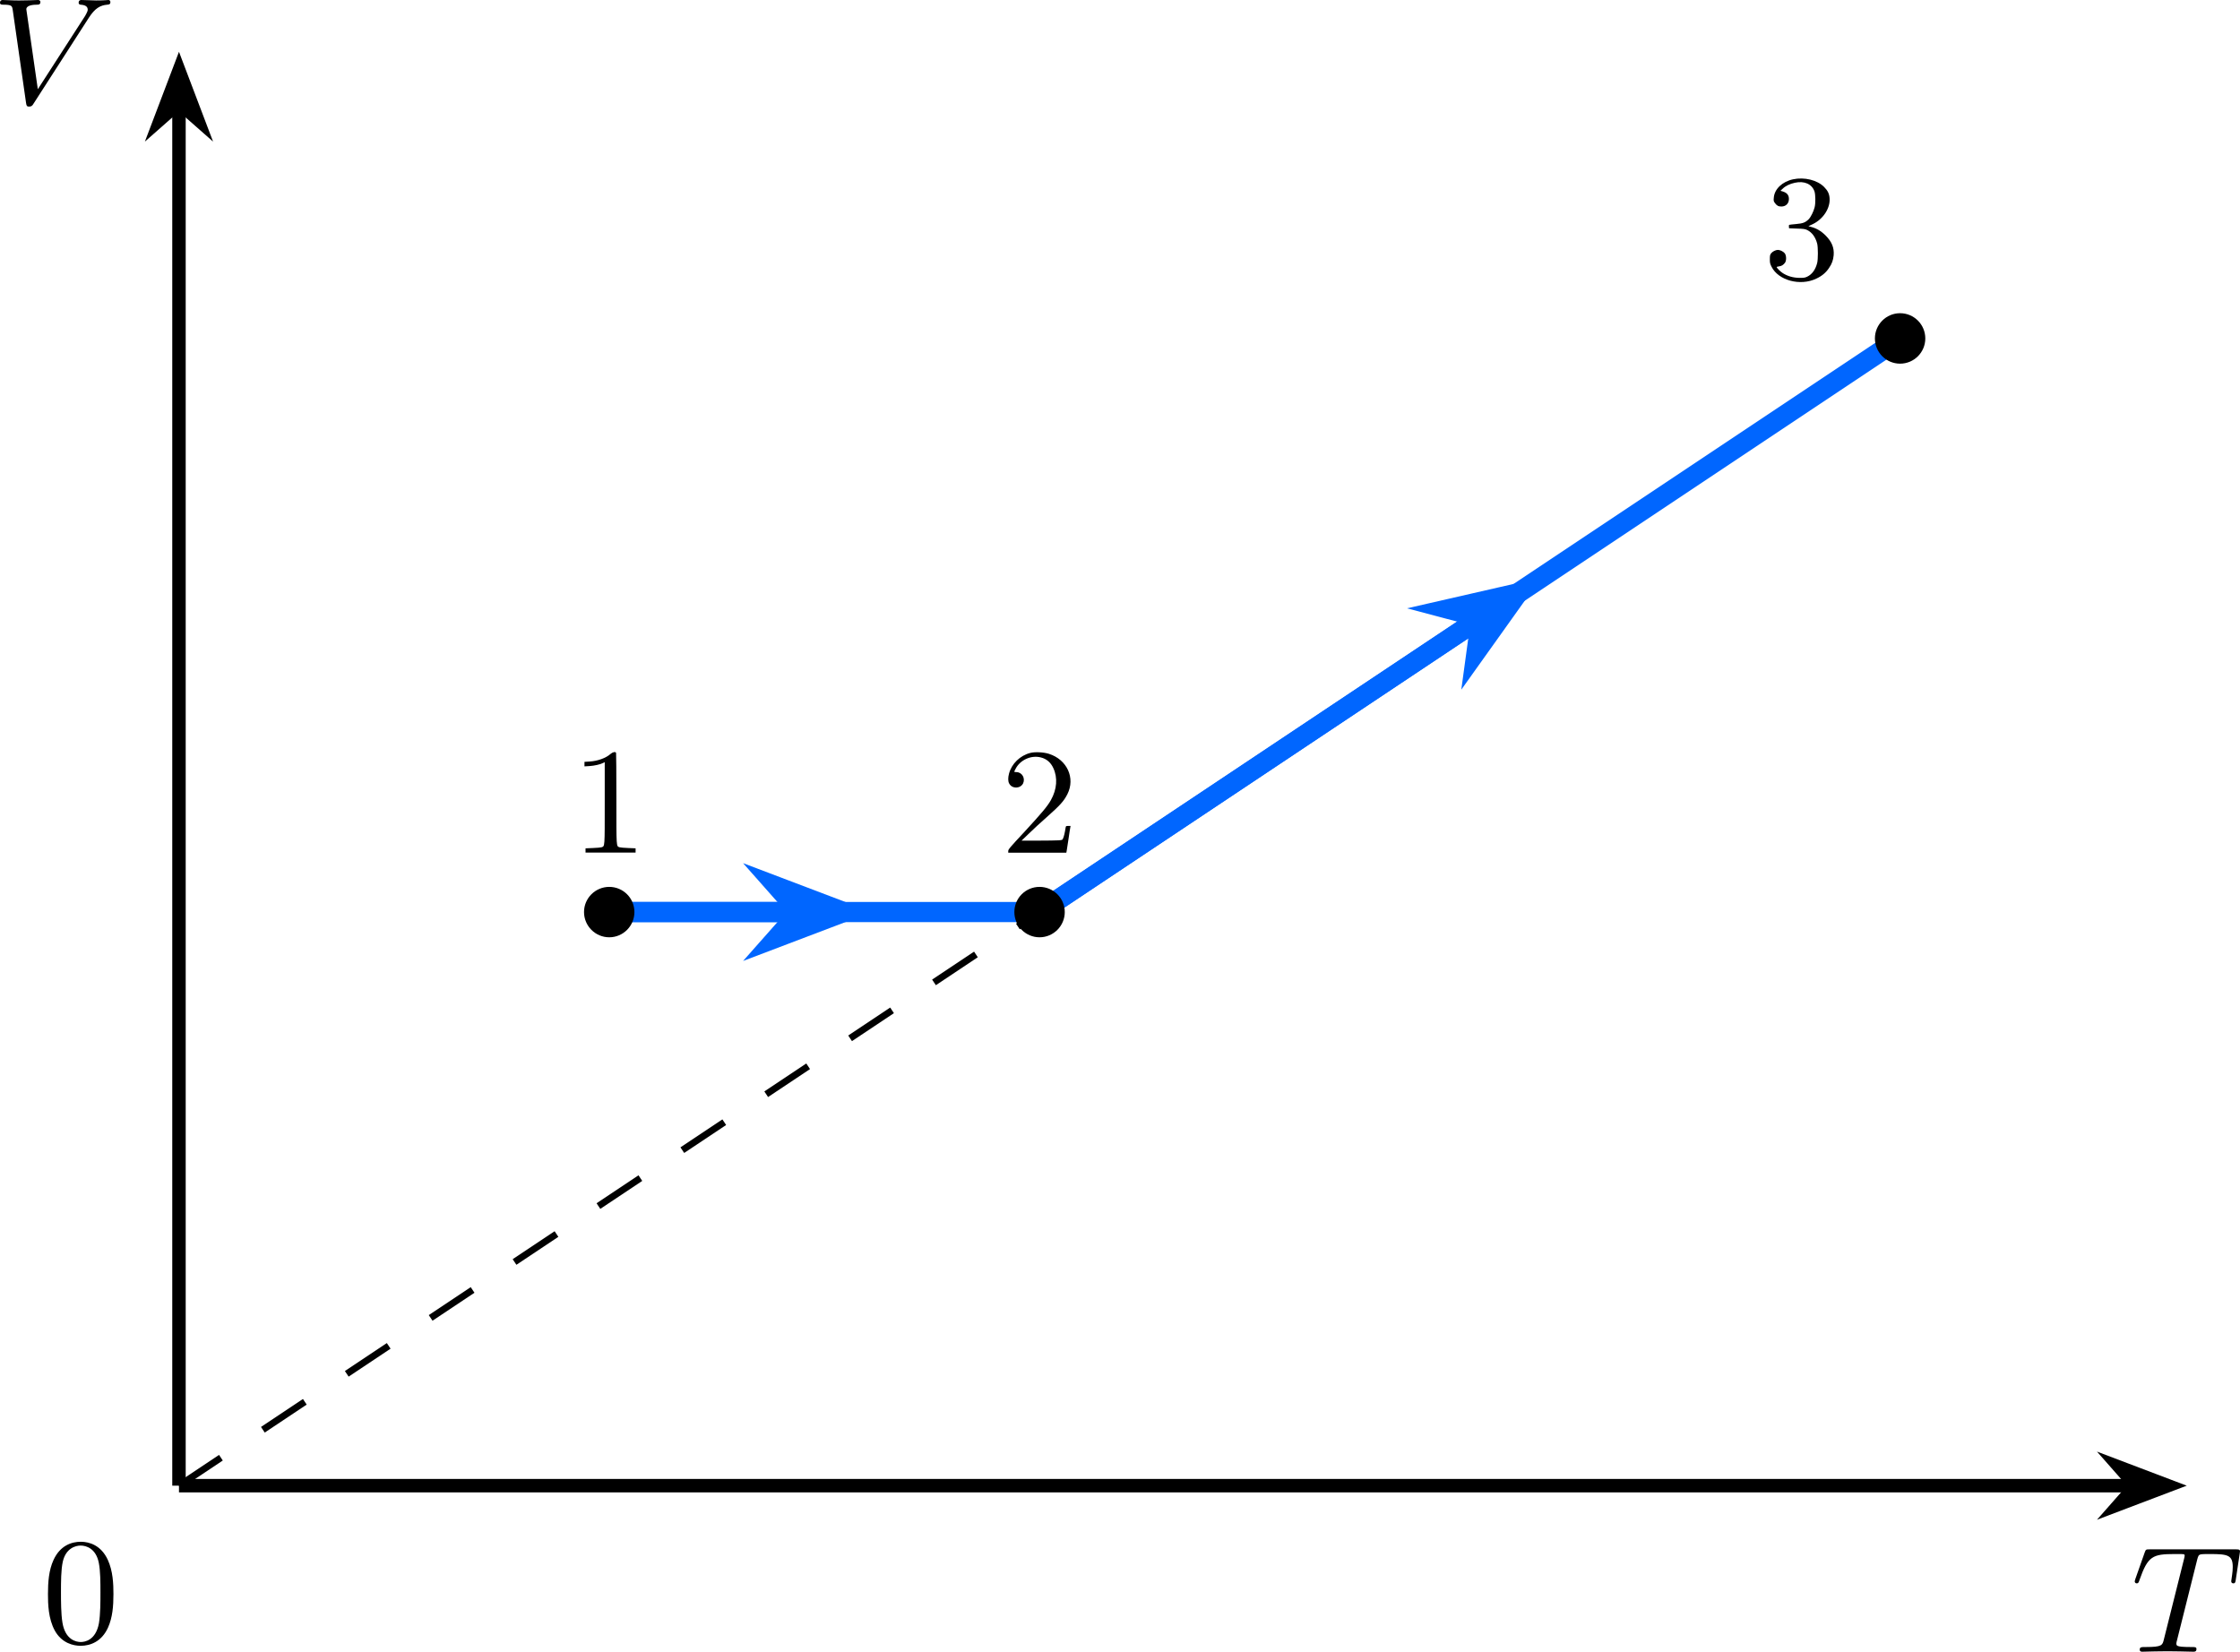
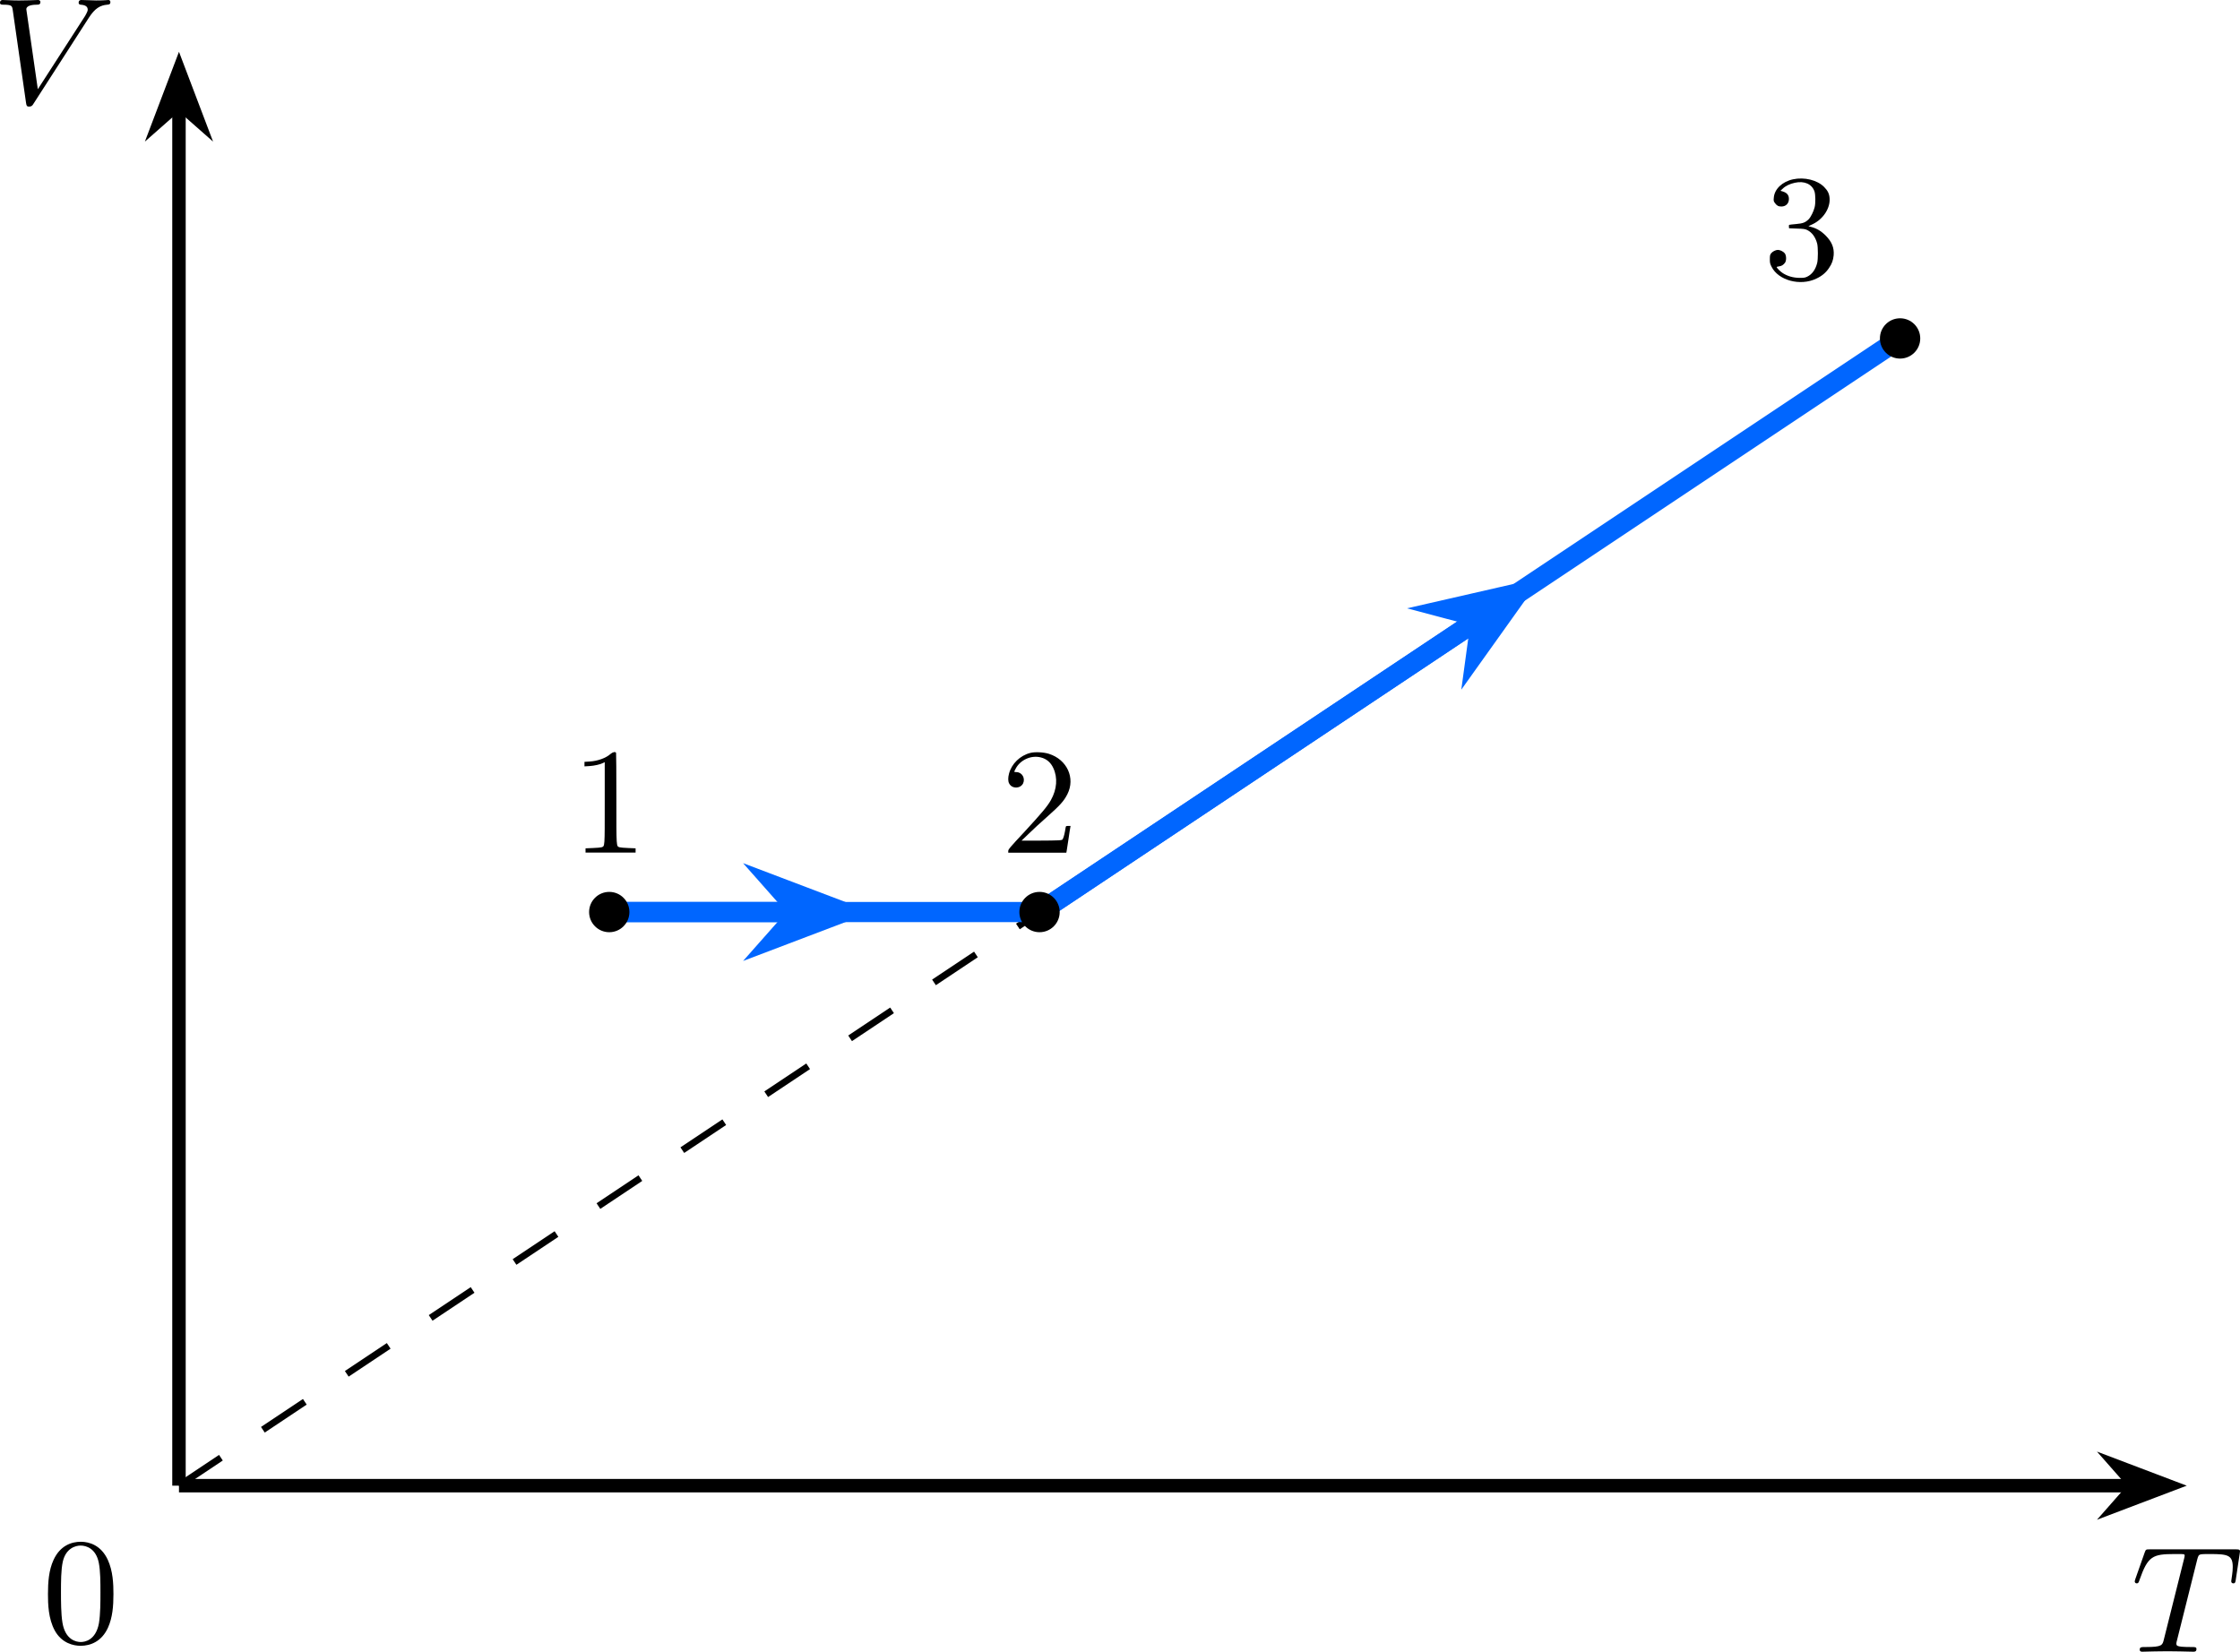
<svg xmlns="http://www.w3.org/2000/svg" xmlns:xlink="http://www.w3.org/1999/xlink" version="1.1" width="172.658pt" height="127.33pt" viewBox="-66.159 -66.686 132.814 97.946">
  <defs>
    <path id="g2-49" d="M2.376-5.855C2.107-5.613 1.614-5.434 1.13-5.407L.834-5.389V-5.254V-5.12L1.13-5.138C1.417-5.156 1.784-5.236 1.946-5.326L2.035-5.371V-2.95C2.035-.287 2.044-.395 1.847-.323C1.793-.305 1.56-.287 1.327-.278L.897-.26V-.134V-.009H2.376H3.865V-.134V-.26L3.434-.278C3.201-.287 2.968-.305 2.914-.323C2.717-.395 2.726-.26 2.726-3.201C2.726-4.671 2.717-5.891 2.708-5.918C2.672-6.007 2.511-5.972 2.376-5.855Z" />
    <path id="g2-50" d="M1.757-5.918C1.148-5.765 .646-5.272 .493-4.689C.43-4.456 .43-4.232 .502-4.107C.664-3.784 1.157-3.784 1.327-4.107C1.47-4.411 1.273-4.77 .941-4.779C.87-4.779 .807-4.788 .807-4.806C.807-4.815 .834-4.896 .879-4.967C1.148-5.505 1.811-5.801 2.385-5.649C2.717-5.568 2.968-5.353 3.12-5.021C3.389-4.447 3.335-3.757 2.977-3.12C2.771-2.753 2.448-2.367 1.399-1.228C.529-.296 .448-.197 .448-.099V0H2.17H3.891L3.909-.09C3.918-.143 3.963-.457 4.017-.789C4.062-1.121 4.116-1.435 4.125-1.488L4.142-1.587H3.999C3.873-1.587 3.865-1.587 3.847-1.47C3.802-1.175 3.748-.959 3.703-.861C3.658-.753 3.658-.753 3.425-.735C3.3-.726 2.753-.717 2.215-.717H1.237L1.695-1.157C1.937-1.39 2.394-1.82 2.708-2.089C3.524-2.815 3.739-3.049 3.954-3.47C4.438-4.429 3.936-5.523 2.86-5.864C2.555-5.963 2.026-5.99 1.757-5.918Z" />
    <path id="g2-51" d="M1.784-5.918C1.139-5.783 .672-5.335 .637-4.824C.619-4.654 .628-4.618 .69-4.528C.807-4.358 .906-4.304 1.085-4.304C1.354-4.304 1.533-4.483 1.533-4.752C1.533-4.985 1.417-5.12 1.157-5.2L1.031-5.236L1.166-5.362C1.327-5.523 1.587-5.649 1.883-5.712C2.439-5.837 2.896-5.64 3.049-5.2C3.111-5.012 3.12-4.501 3.058-4.259C2.995-4.008 2.833-3.676 2.699-3.542C2.502-3.353 2.367-3.3 1.955-3.264C1.757-3.246 1.587-3.228 1.56-3.219S1.524-3.165 1.533-3.111L1.542-3.013L2.008-2.995C2.412-2.986 2.484-2.968 2.609-2.914C2.905-2.771 3.111-2.484 3.21-2.098C3.264-1.874 3.264-1.175 3.21-.959C3.111-.565 2.914-.287 2.618-.143C2.484-.081 2.43-.072 2.152-.072C1.775-.081 1.462-.17 1.175-.35C1.022-.448 .807-.664 .807-.717C.807-.726 .87-.744 .941-.753C1.094-.771 1.201-.834 1.3-.968C1.39-1.094 1.39-1.381 1.291-1.524C1.21-1.632 1.013-1.731 .879-1.731S.556-1.632 .475-1.524C.412-1.435 .403-1.39 .403-1.175C.403-.968 .412-.915 .502-.735C.906 .081 2.206 .43 3.156-.027C3.488-.179 3.73-.386 3.909-.655C4.089-.915 4.16-1.13 4.187-1.417C4.223-1.865 4.071-2.224 3.703-2.591C3.443-2.851 3.165-3.013 2.851-3.093L2.69-3.138L2.959-3.264C3.578-3.569 3.99-4.214 3.945-4.797C3.927-5.057 3.838-5.245 3.622-5.461C3.219-5.873 2.448-6.061 1.784-5.918Z" />
    <path id="g1-48" d="M4.241-2.869C4.241-3.47 4.214-4.241 3.9-4.914C3.506-5.756 2.824-5.972 2.304-5.972C1.766-5.972 1.085-5.756 .69-4.896C.403-4.277 .359-3.551 .359-2.869C.359-2.286 .377-1.417 .762-.708C1.184 .054 1.883 .197 2.295 .197C2.878 .197 3.542-.054 3.918-.879C4.187-1.479 4.241-2.152 4.241-2.869ZM2.304-.027C2.035-.027 1.39-.152 1.219-1.166C1.13-1.695 1.13-2.466 1.13-2.977C1.13-3.587 1.13-4.295 1.237-4.788C1.417-5.586 1.991-5.747 2.295-5.747C2.636-5.747 3.201-5.568 3.371-4.734C3.47-4.241 3.47-3.542 3.47-2.977C3.47-2.421 3.47-1.668 3.38-1.139C3.192-.117 2.529-.027 2.304-.027Z" />
    <path id="g0-84" d="M3.936-5.461C3.99-5.658 4.008-5.747 4.16-5.774C4.232-5.792 4.519-5.792 4.707-5.792C5.738-5.792 6.043-5.73 6.043-5.03C6.043-4.914 6.043-4.779 5.963-4.25L5.954-4.178C5.954-4.116 5.99-4.053 6.079-4.053C6.187-4.053 6.205-4.133 6.223-4.268L6.456-5.819C6.465-5.864 6.474-5.918 6.474-5.945C6.474-6.07 6.384-6.07 6.214-6.07H1.112C.897-6.07 .888-6.061 .825-5.891L.269-4.313C.233-4.196 .233-4.178 .233-4.169C.233-4.125 .26-4.053 .35-4.053C.448-4.053 .466-4.107 .52-4.268C1.013-5.667 1.291-5.792 2.591-5.792H2.941C3.192-5.792 3.192-5.765 3.192-5.694C3.192-5.64 3.174-5.577 3.156-5.505L1.955-.708C1.874-.386 1.847-.278 .897-.278C.61-.278 .529-.278 .529-.117C.529 0 .646 0 .681 0C.915 0 1.175-.018 1.417-.018C1.668-.018 1.928-.027 2.179-.027C2.573-.027 2.591-.027 2.923-.018C3.04-.018 3.631 0 3.703 0C3.784 0 3.891 0 3.891-.161C3.891-.278 3.811-.278 3.587-.278S3.255-.278 3.013-.296C2.806-.323 2.699-.332 2.699-.484C2.699-.529 2.717-.601 2.735-.664L3.936-5.461Z" />
    <path id="g0-86" d="M5.792-5.066C6.16-5.64 6.474-5.81 6.886-5.846C6.994-5.855 7.074-5.864 7.074-6.007C7.074-6.079 7.021-6.124 6.958-6.124C6.922-6.124 6.698-6.097 6.223-6.097C5.936-6.097 5.631-6.124 5.353-6.124C5.29-6.124 5.192-6.106 5.192-5.963C5.192-5.855 5.29-5.846 5.317-5.846C5.407-5.837 5.73-5.819 5.73-5.559C5.73-5.487 5.703-5.425 5.667-5.353S5.613-5.245 5.577-5.183L2.771-.834L2.089-5.577C2.089-5.658 2.152-5.846 2.708-5.846C2.815-5.846 2.923-5.846 2.923-6.007C2.923-6.106 2.833-6.124 2.78-6.124C2.618-6.124 2.43-6.106 2.26-6.106C2.08-6.106 1.883-6.097 1.695-6.097C1.533-6.097 1.282-6.097 1.201-6.106C1.13-6.106 .762-6.124 .69-6.124C.655-6.124 .529-6.124 .529-5.963C.529-5.846 .628-5.846 .735-5.846C1.237-5.846 1.246-5.765 1.282-5.541L2.071-.036C2.098 .134 2.107 .197 2.26 .197C2.403 .197 2.457 .126 2.52 .018L5.792-5.066Z" />
  </defs>
  <g id="page1">
    <path d="M-55.547 21.414H60.286" stroke="#000" fill="none" stroke-width=".797" stroke-miterlimit="10" />
    <path d="M62.375 21.414L59.535 20.336L60.484 21.414L59.535 22.492Z" />
    <path d="M62.375 21.414L59.535 20.336L60.484 21.414L59.535 22.492Z" stroke="#000" fill="none" stroke-width=".797" stroke-miterlimit="10" />
    <g transform="matrix(1 0 0 1 115.7285 9.8453)">
      <use x="-55.547" y="21.415" xlink:href="#g0-84" />
    </g>
    <path d="M-55.547 21.414V-60.402" stroke="#000" fill="none" stroke-width=".797" stroke-miterlimit="10" />
    <path d="M-55.547-62.492L-56.625-59.652L-55.547-60.602L-54.469-59.652Z" />
    <path d="M-55.547-62.492L-56.625-59.652L-55.547-60.602L-54.469-59.652Z" stroke="#000" fill="none" stroke-width=".797" stroke-miterlimit="10" />
    <g transform="matrix(1 0 0 1 -11.1405 -81.9769)">
      <use x="-55.547" y="21.415" xlink:href="#g0-86" />
    </g>
    <g transform="matrix(1 0 0 1 -8.1267 9.2974)">
      <use x="-55.547" y="21.415" xlink:href="#g1-48" />
    </g>
    <path d="M-55.547 21.414L-4.523-12.602" stroke="#000" fill="none" stroke-width=".399" stroke-miterlimit="10" stroke-dasharray="2.989 2.989" />
    <path d="M-30.035-12.602H-4.523" stroke="#06f" fill="none" stroke-width="1.196" stroke-miterlimit="10" />
    <path d="M-30.035-12.602H-19.035" stroke="#06f" fill="none" stroke-width="1.196" stroke-miterlimit="10" />
    <path d="M-16.148-12.602L-20.047-14.082L-18.738-12.602L-20.047-11.121Z" fill="#06f" />
    <path d="M-16.148-12.602L-20.047-14.082L-18.738-12.602L-20.047-11.121Z" stroke="#06f" fill="none" stroke-width="1.196" stroke-miterlimit="10" />
    <path d="M-4.523-12.602L46.5-46.617" stroke="#06f" fill="none" stroke-width="1.196" stroke-miterlimit="10" />
    <path d="M-4.523-12.602L21.422-29.898" stroke="#06f" fill="none" stroke-width="1.196" stroke-miterlimit="10" />
    <path d="M23.824-31.5L19.758-30.57L21.668-30.062L21.402-28.105Z" fill="#06f" />
    <path d="M23.824-31.5L19.758-30.57L21.668-30.062L21.402-28.105Z" stroke="#06f" fill="none" stroke-width="1.195" stroke-miterlimit="10" />
-     <path d="M-28.543-12.602C-28.543-13.426-29.211-14.094-30.035-14.094C-30.859-14.094-31.531-13.426-31.531-12.602C-31.531-11.777-30.859-11.105-30.035-11.105C-29.211-11.105-28.543-11.777-28.543-12.602Z" />
+     <path d="M-28.84-12.602C-28.84-13.262-29.375-13.797-30.035-13.797C-30.695-13.797-31.23-13.262-31.23-12.602C-31.23-11.941-30.695-11.406-30.035-11.406C-29.375-11.406-28.84-11.941-28.84-12.602Z" />
    <g transform="matrix(1 0 0 1 23.2086 -37.5351)">
      <use x="-55.547" y="21.415" xlink:href="#g2-49" />
    </g>
-     <path d="M-3.027-12.602C-3.027-13.426-3.699-14.094-4.523-14.094C-5.348-14.094-6.016-13.426-6.016-12.602C-6.016-11.777-5.348-11.105-4.523-11.105C-3.699-11.105-3.027-11.777-3.027-12.602Z" />
+     <path d="M-3.328-12.602C-3.328-13.262-3.863-13.797-4.523-13.797C-5.184-13.797-5.719-13.262-5.719-12.602C-5.719-11.941-5.184-11.406-4.523-11.406C-3.863-11.406-3.328-11.941-3.328-12.602Z" />
    <g transform="matrix(1 0 0 1 48.721 -37.5351)">
      <use x="-55.547" y="21.415" xlink:href="#g2-50" />
    </g>
-     <path d="M47.996-46.617C47.996-47.441 47.329-48.113 46.5-48.113C45.676-48.113 45.008-47.441 45.008-46.617S45.676-45.121 46.5-45.121C47.329-45.121 47.996-45.793 47.996-46.617Z" />
+     <path d="M47.696-46.617C47.696-47.277 47.161-47.812 46.5-47.812C45.84-47.812 45.305-47.277 45.305-46.617C45.305-45.957 45.84-45.422 46.5-45.422C47.161-45.422 47.696-45.957 47.696-46.617Z" />
    <g transform="matrix(1 0 0 1 93.923 -71.5512)">
      <use x="-55.547" y="21.415" xlink:href="#g2-51" />
    </g>
  </g>
</svg>
